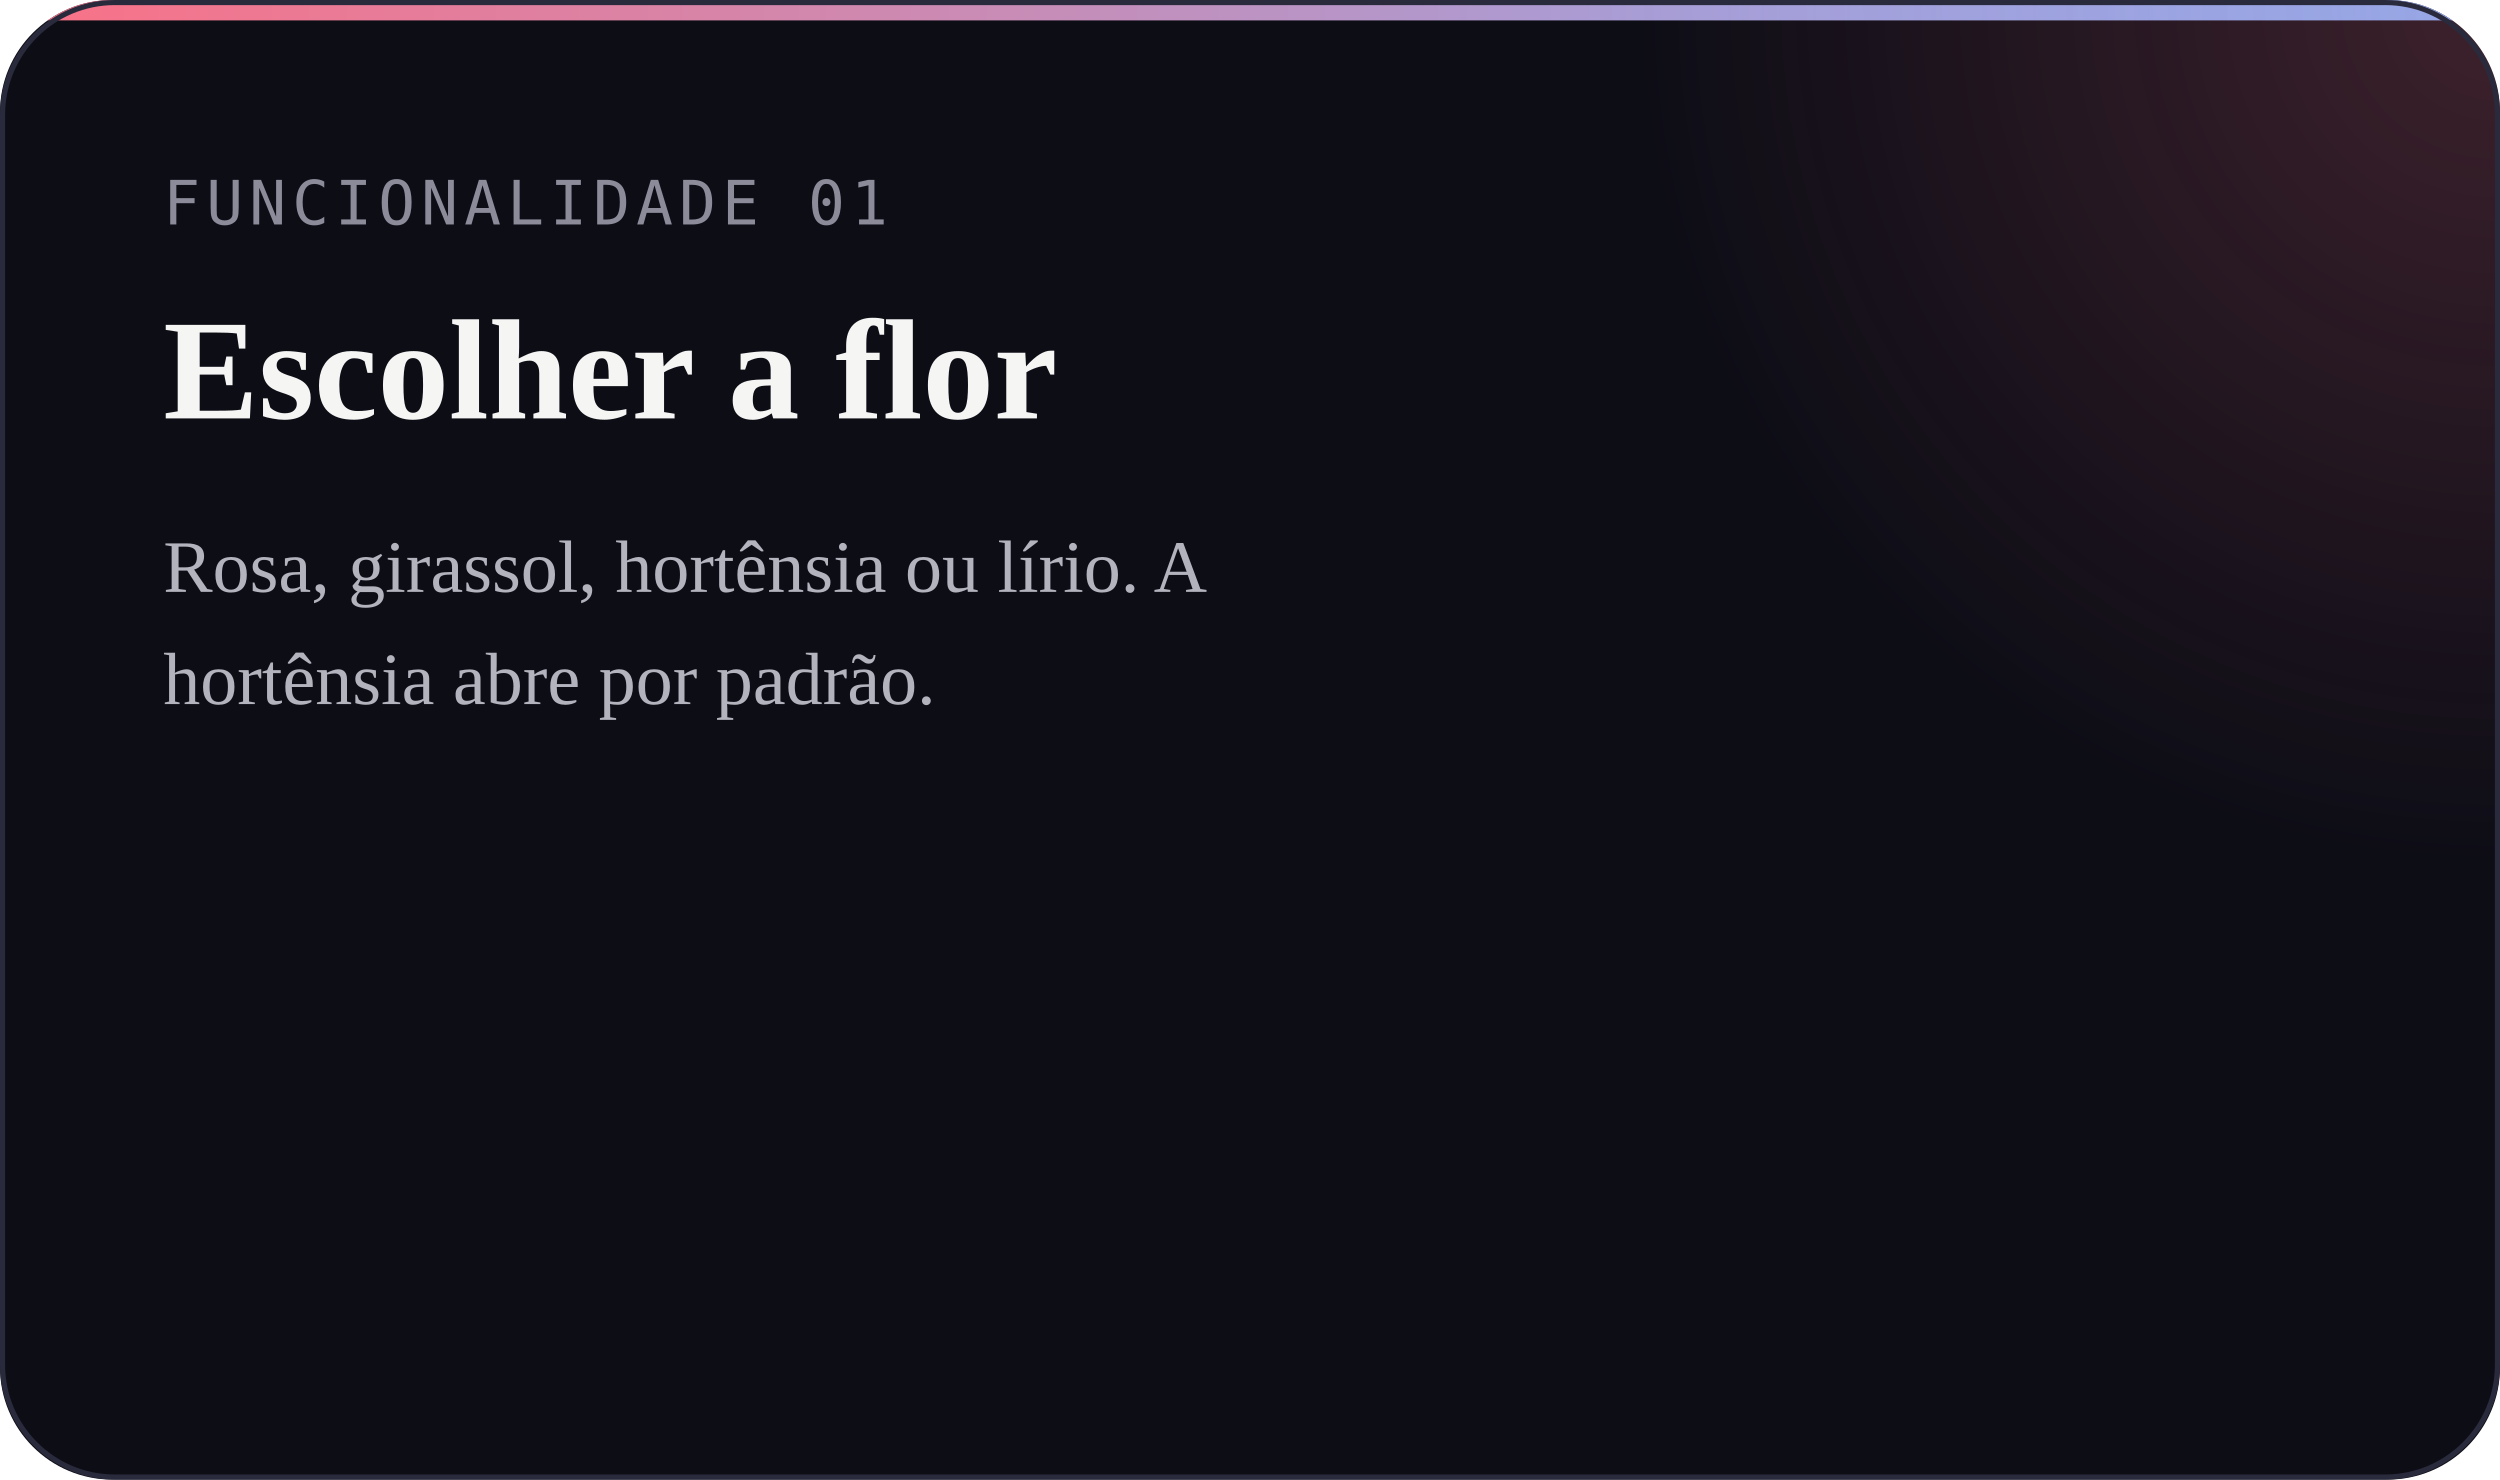
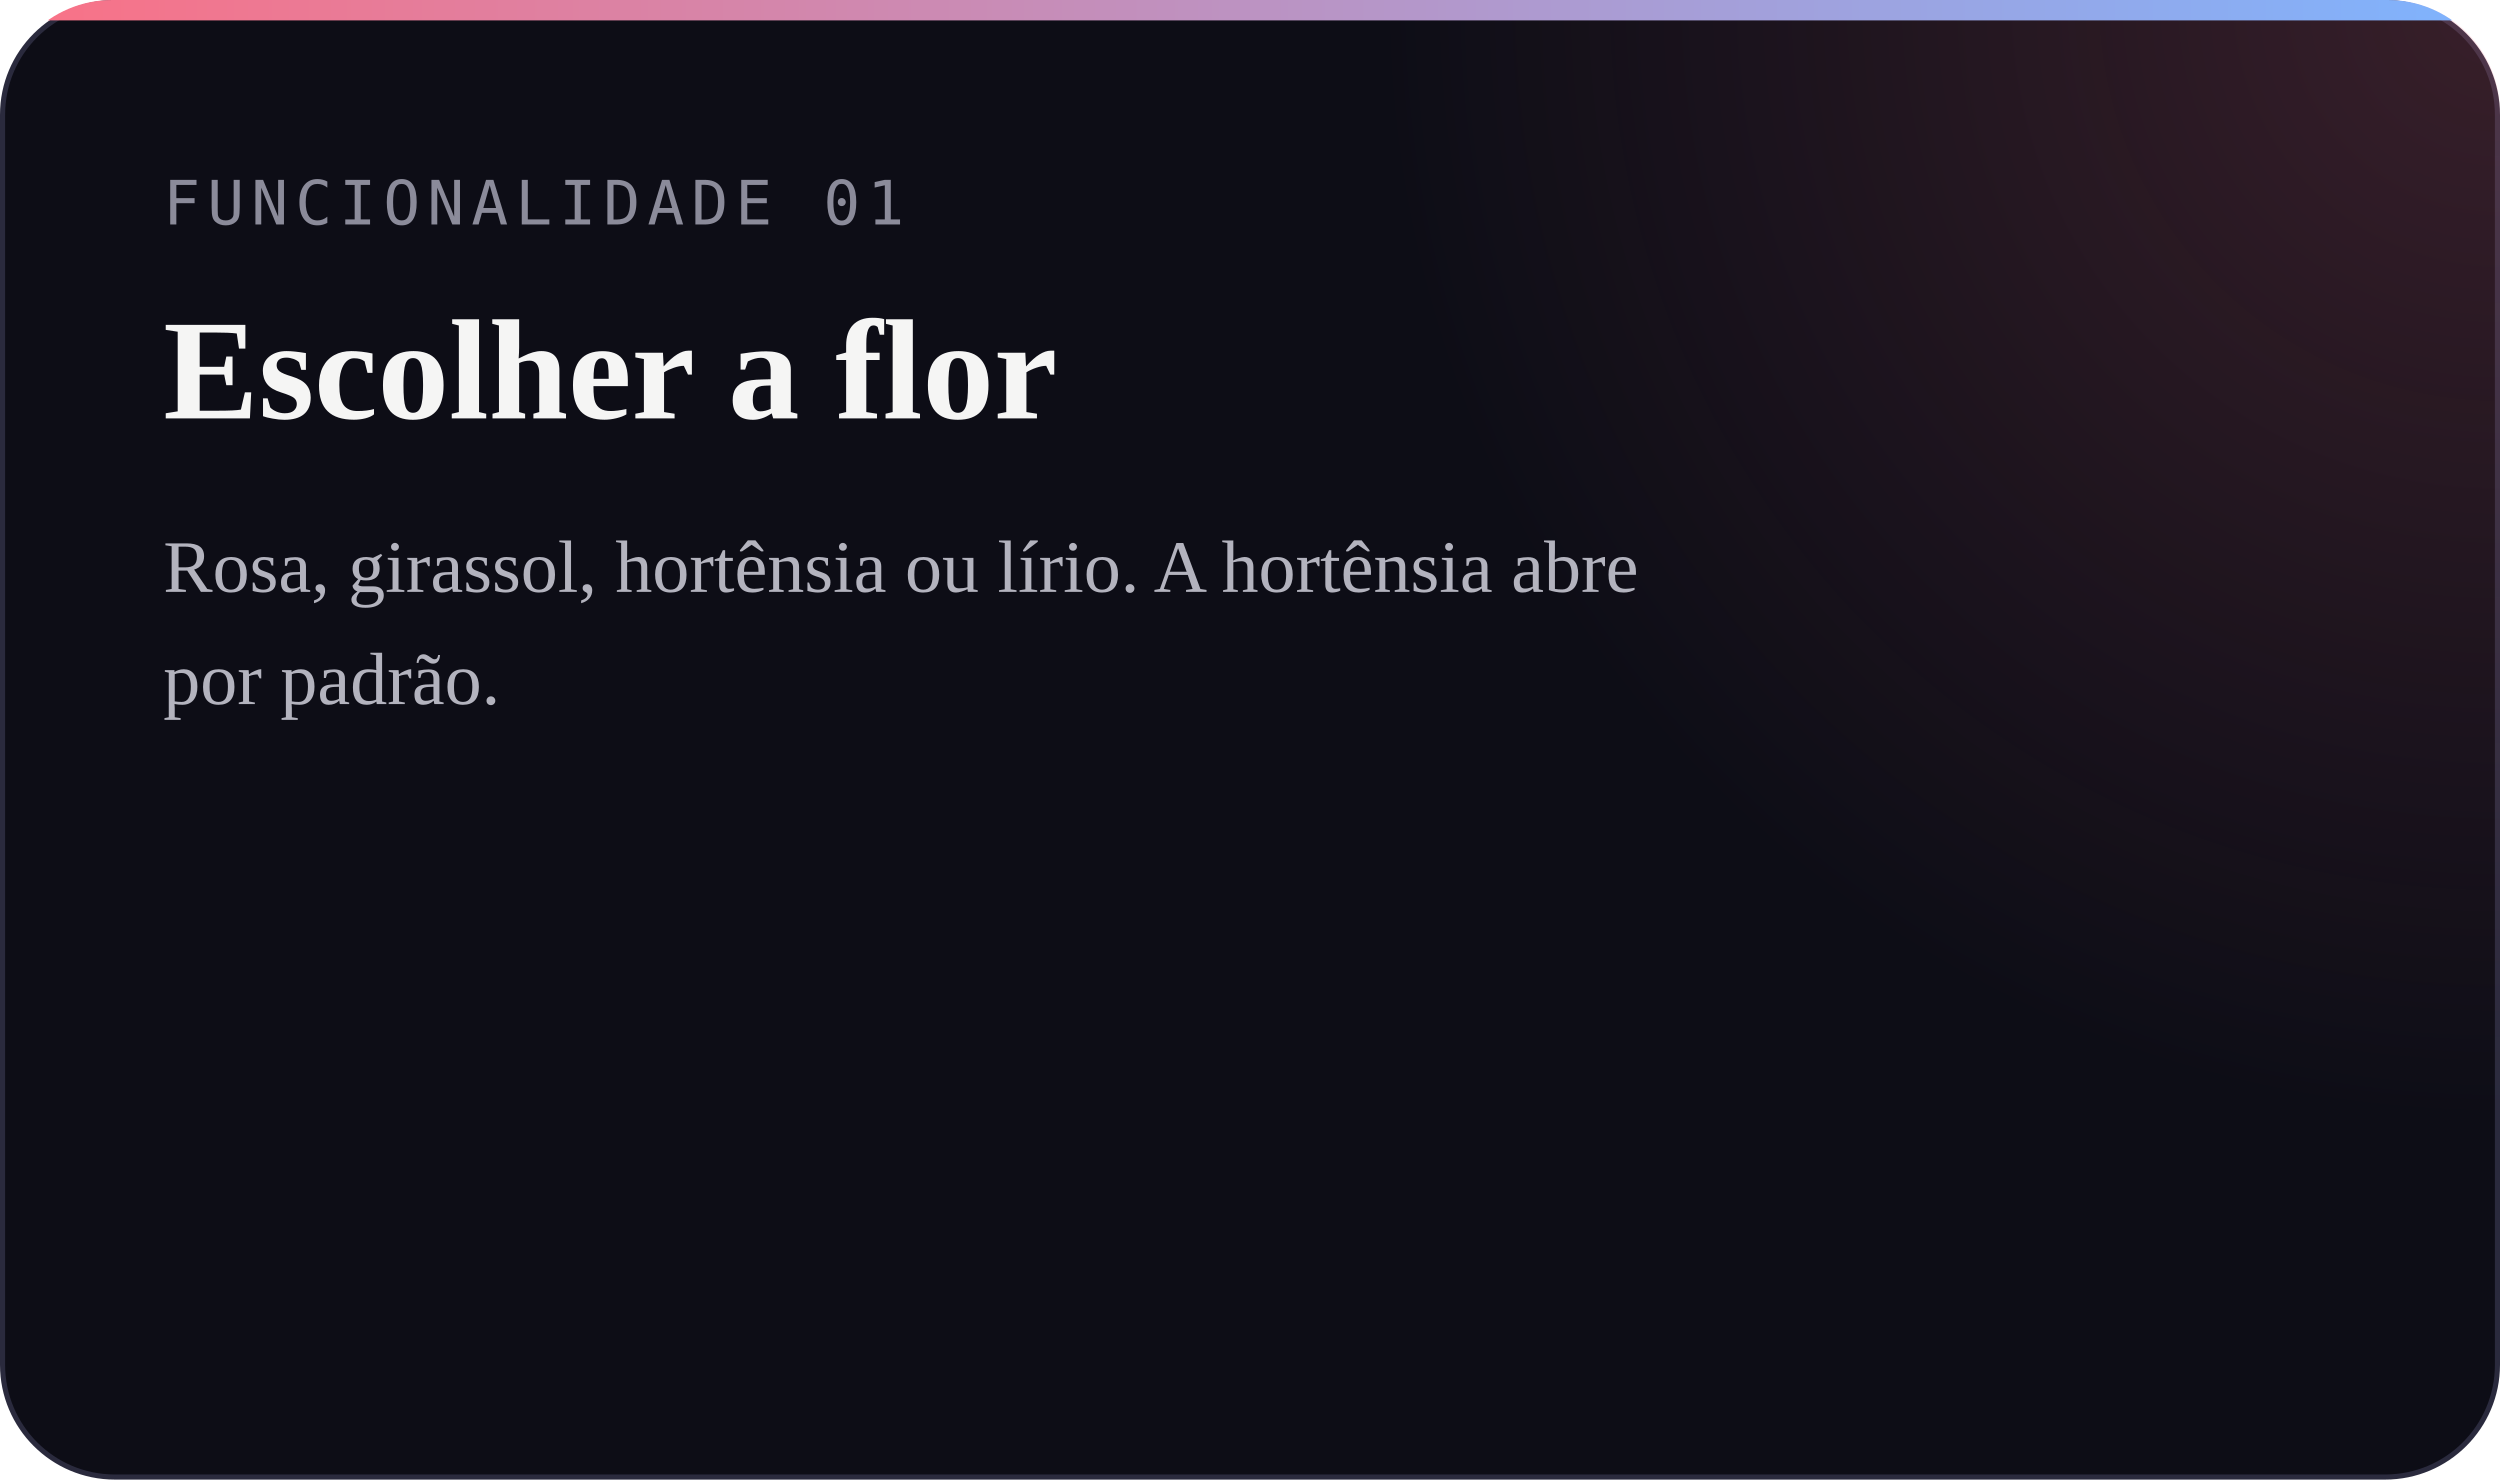
<svg xmlns="http://www.w3.org/2000/svg" width="490" height="290" viewBox="0 0 490 290" role="img" aria-label="Escolher a flor. Rosa, girassol, hortênsia ou lírio. A hortênsia abre por padrão.">
  <defs>
    <linearGradient id="g" x1="0" y1="0" x2="1" y2="0">
      <stop offset="0" stop-color="#fb7185" />
      <stop offset="1" stop-color="#7db4ff" />
    </linearGradient>
-     <radialGradient id="a">
-       <stop offset="0" stop-color="#fb7185" stop-opacity="0.2" />
+     <radialGradient id="fc" gradientUnits="userSpaceOnUse" cx="490" cy="0" r="220">
+       <stop offset="0" stop-color="#fb7185" stop-opacity="0.18" />
      <stop offset="1" stop-color="#fb7185" stop-opacity="0" />
    </radialGradient>
-     <clipPath id="c">
+     <clipPath id="fk">
      <rect width="490" height="290" rx="22" />
    </clipPath>
  </defs>
-   <g clip-path="url(#c)">
-     <rect width="490" height="290" fill="#0d0d16" />
+   <rect x="0.5" y="0.5" width="489" height="289" rx="22" fill="#0d0d16" stroke="#2a2a3d" />
+   <g clip-path="url(#fk)">
+     <rect width="490" height="290" fill="url(#fc)" />
    <rect width="490" height="4" fill="url(#g)" />
-     <circle cx="490" cy="0" r="170" fill="url(#a)" />
  </g>
-   <rect x=".5" y=".5" width="489" height="289" rx="22" fill="none" stroke="#2a2a3d" />
-   <text x="32" y="44" font-family="'Cascadia Code',Menlo,Consolas,monospace" font-size="12" letter-spacing="1.2" fill="#8b8b9a">FUNCIONALIDADE 01</text>
+   <text x="32" y="44" font-family="'Cascadia Code',Menlo,Consolas,monospace" font-size="12" letter-spacing="1.4" fill="#8b8b9a">FUNCIONALIDADE 01</text>
  <text x="32" y="82" font-family="'Cormorant Garamond',Georgia,'Times New Roman',serif" font-size="28" font-weight="700" fill="#f5f5f4">Escolher a flor</text>
-   <text x="32" y="116" font-family="'Cormorant Garamond',Georgia,'Times New Roman',serif" font-size="14.5" fill="#b3b3be">Rosa, girassol, hortênsia ou lírio. A</text>
-   <text x="32" y="138" font-family="'Cormorant Garamond',Georgia,'Times New Roman',serif" font-size="14.5" fill="#b3b3be">hortênsia abre por padrão.</text>
+   <text x="32" y="116" font-family="'Cormorant Garamond',Georgia,'Times New Roman',serif" font-size="14.5" fill="#b3b3be">Rosa, girassol, hortênsia ou lírio. A hortênsia abre</text>
+   <text x="32" y="138" font-family="'Cormorant Garamond',Georgia,'Times New Roman',serif" font-size="14.5" fill="#b3b3be">por padrão.</text>
</svg>
